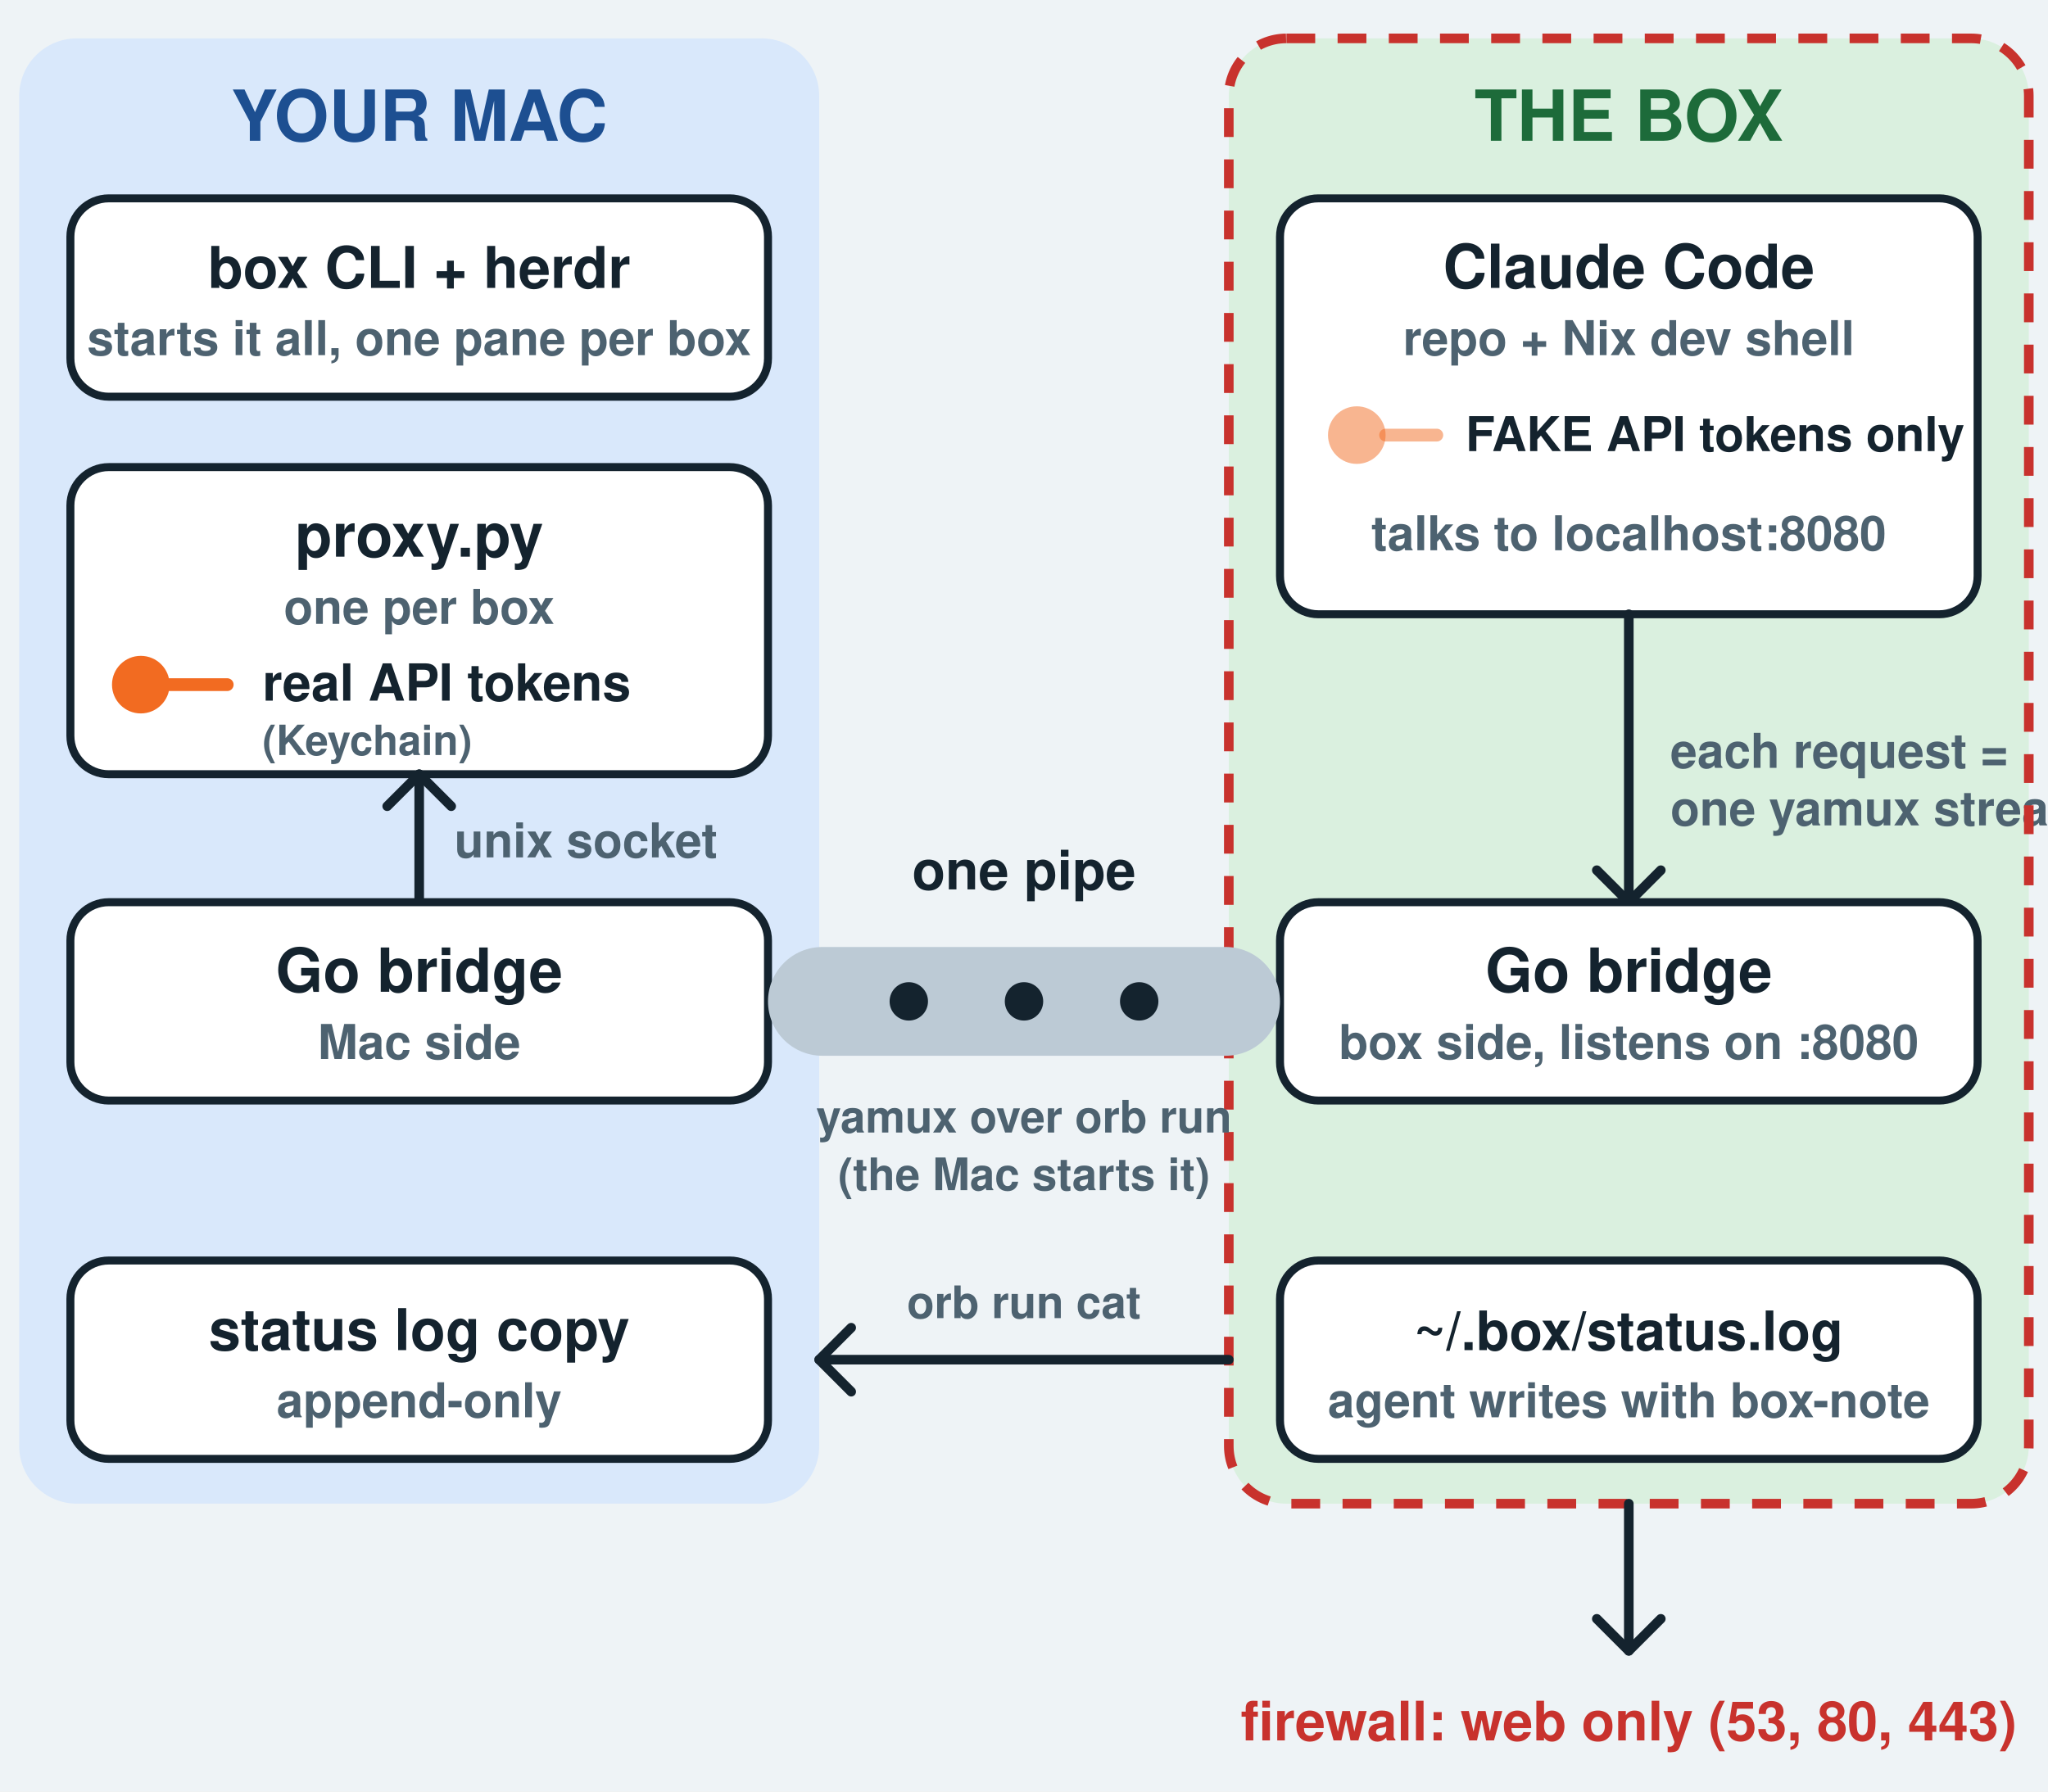
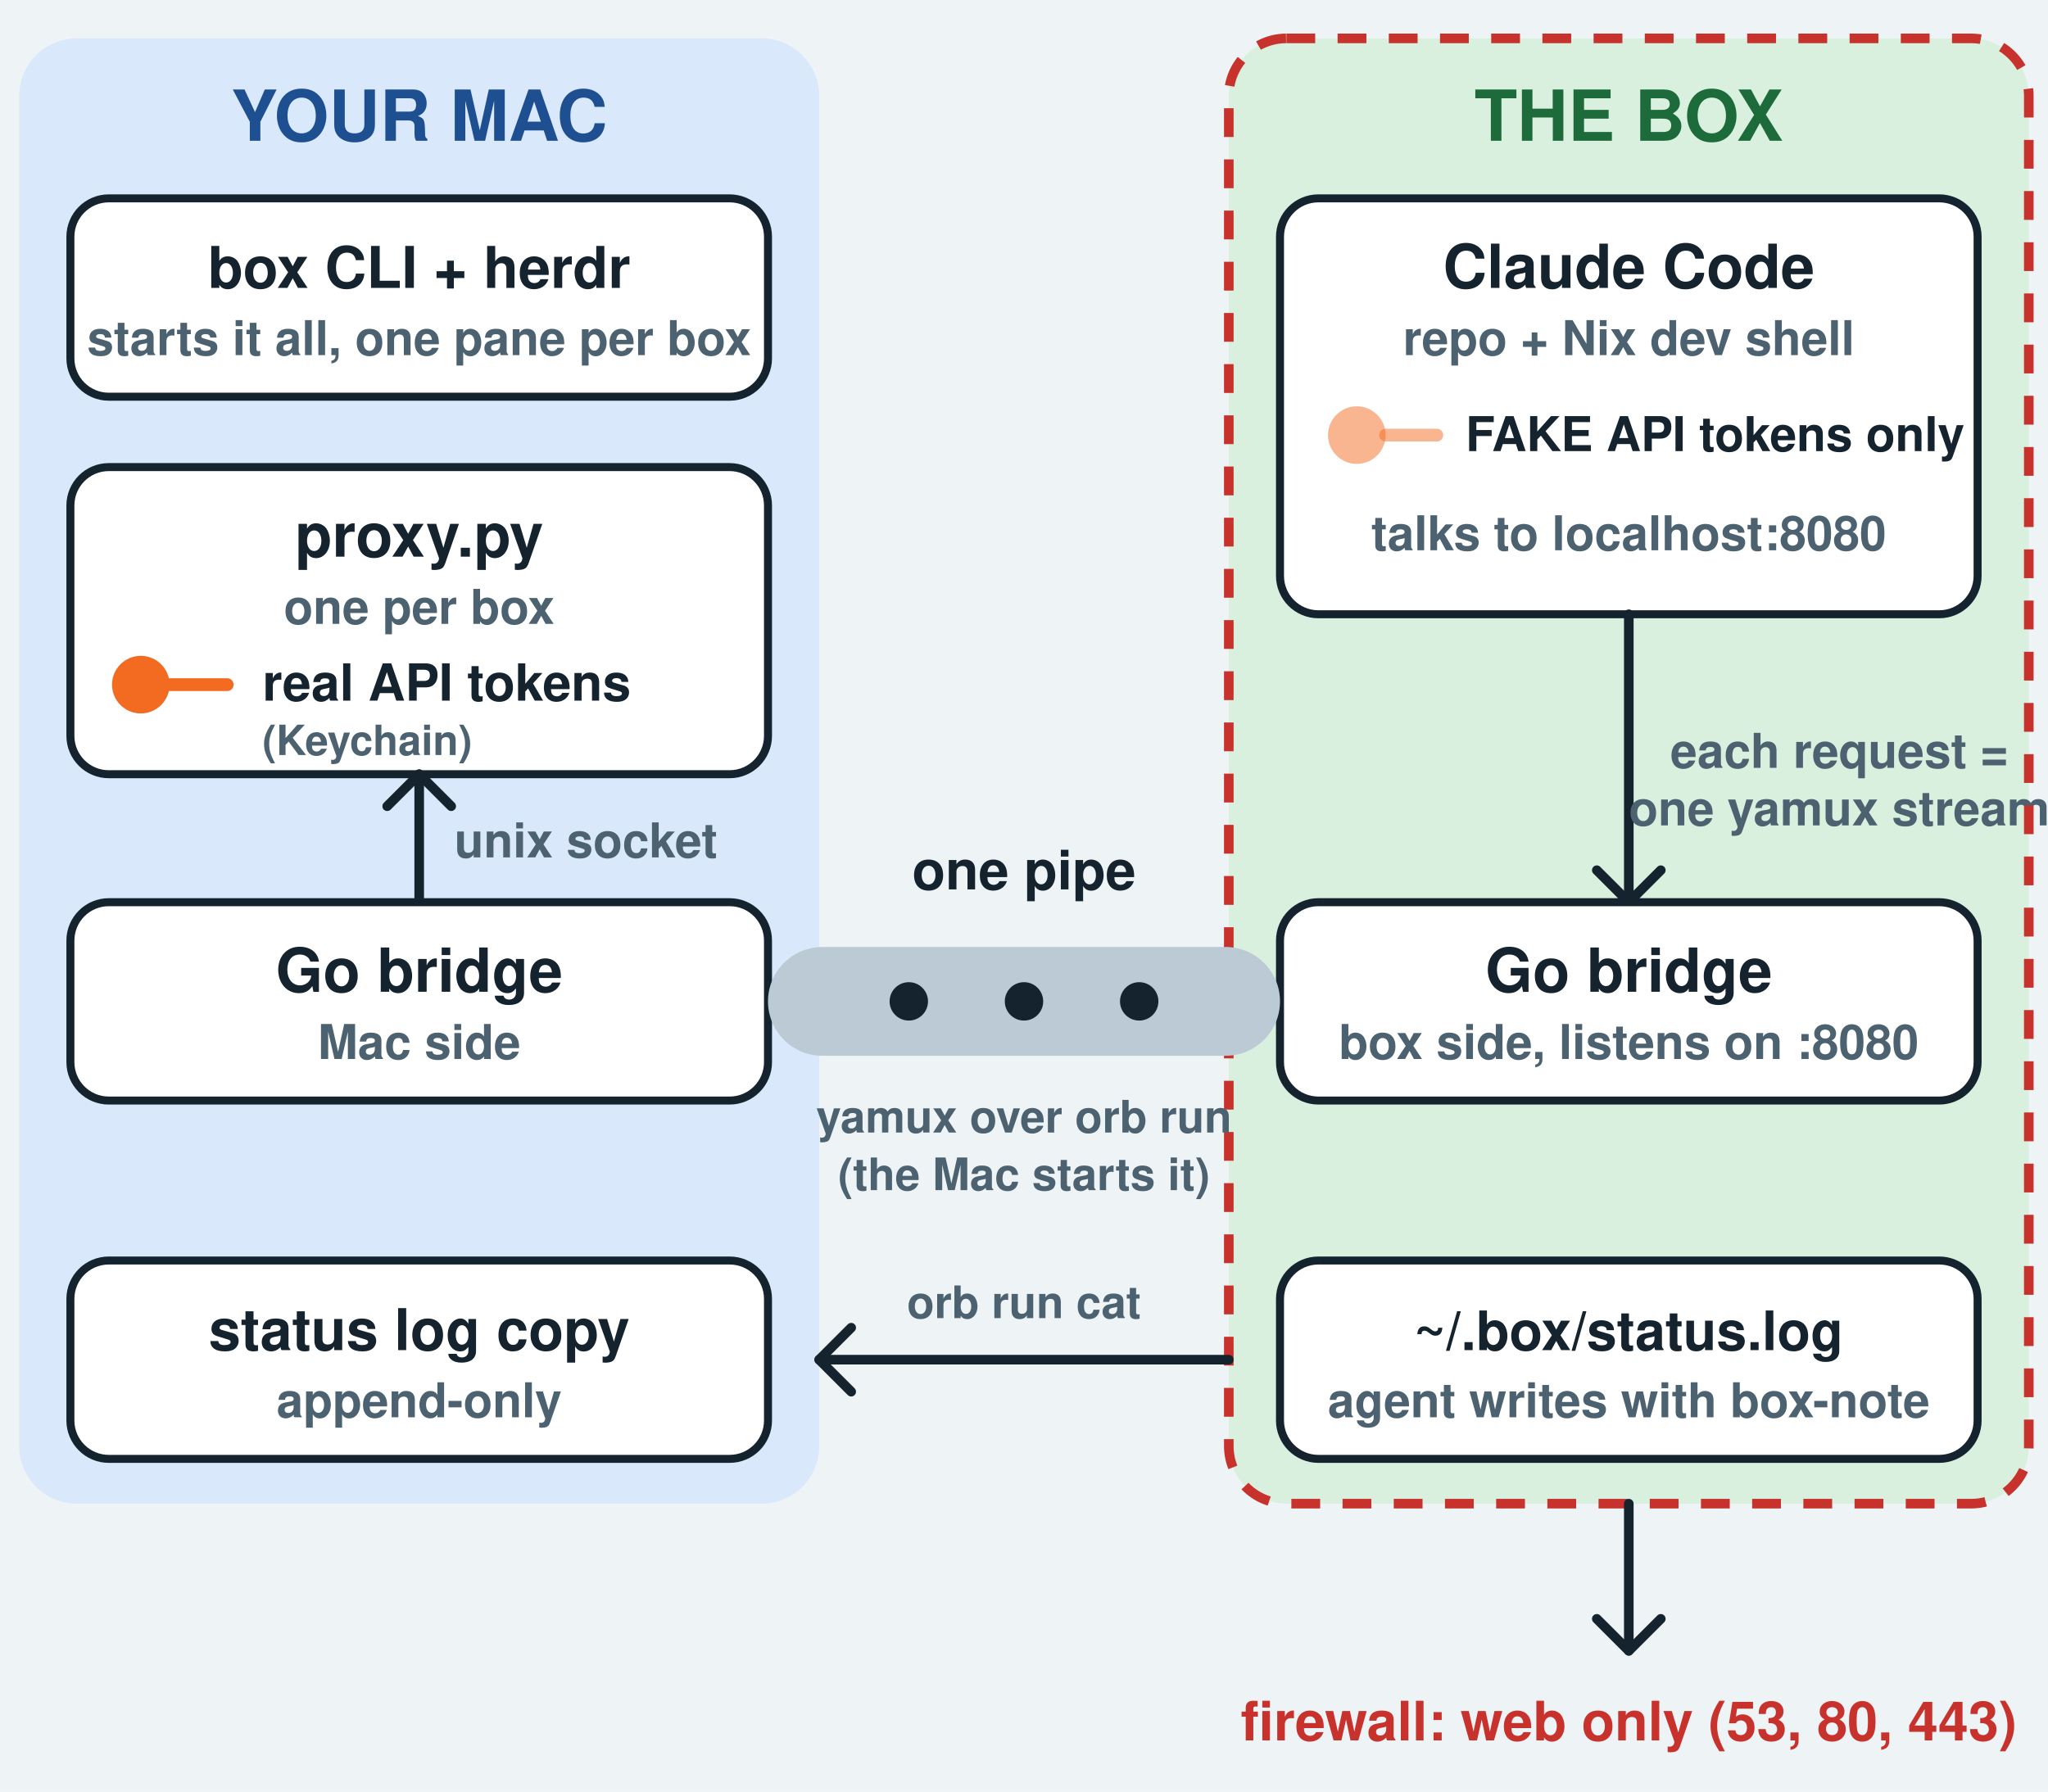
<svg xmlns="http://www.w3.org/2000/svg" viewBox="0 0 640 560" width="640" height="560" role="img" aria-label="Mac on the left holds the proxy, real tokens and the Mac-side bridge. The box on the right holds Claude Code with fake tokens and the box-side bridge. One yamux pipe over orb run joins the bridges. The box firewall allows only ports 53, 80 and 443 out.">
  <style>
text{font-family:Helvetica,Arial,sans-serif;font-weight:600;fill:#14232e}
.d{font-weight:800}.m{fill:#4d6270}
.macbg{fill:#d9e8fb}.boxbg{fill:#daf0df}.tube{fill:#bccad5}
.paper{fill:#fff;stroke:#14232e;stroke-width:2.5}
.ink{stroke:#14232e;fill:none;stroke-width:3;stroke-linecap:round;stroke-linejoin:round}
.dash{stroke:#c8322d;stroke-dasharray:9 7;fill:none;stroke-width:3}
.key{fill:#f26b21}.keyl{stroke:#f26b21;fill:none;stroke-width:4;stroke-linecap:round}
.badge{fill:#14232e}
</style>
  <rect width="640" height="560" fill="#eef3f6" />
  <rect class="macbg" x="6" y="12" width="250" height="458" rx="18" />
  <text class="d" x="131" y="44" text-anchor="middle" font-size="22" style="fill:#1d4f91">YOUR MAC</text>
  <rect class="paper" x="22" y="62" width="218" height="62" rx="12" />
  <text x="131" y="90" text-anchor="middle" font-size="18">box CLI + herdr</text>
  <text class="m" x="131" y="111" text-anchor="middle" font-size="15">starts it all, one pane per box</text>
  <rect class="paper" x="22" y="146" width="218" height="96" rx="12" />
  <text x="131" y="174" text-anchor="middle" font-size="19">proxy.py</text>
  <text class="m" x="131" y="195" text-anchor="middle" font-size="15">one per box</text>
  <circle class="key" cx="44" cy="214" r="9" />
  <path class="keyl" d="M53 214h18" />
  <text x="82" y="219" font-size="16">real API tokens</text>
  <text class="m" x="82" y="236" font-size="13">(Keychain)</text>
  <path class="ink" d="M131 282V242" />
  <path class="ink" d="M121 252l10-10 10 10" />
  <text class="m" x="142" y="268" font-size="15">unix socket</text>
  <rect class="paper" x="22" y="282" width="218" height="62" rx="12" />
  <text x="131" y="310" text-anchor="middle" font-size="19">Go bridge</text>
  <text class="m" x="131" y="331" text-anchor="middle" font-size="15">Mac side</text>
  <rect class="paper" x="22" y="394" width="218" height="62" rx="12" />
  <text x="131" y="422" text-anchor="middle" font-size="18">status log copy</text>
  <text class="m" x="131" y="443" text-anchor="middle" font-size="15">append-only</text>
  <rect class="boxbg" x="384" y="12" width="250" height="458" rx="18" />
  <text class="d" x="509" y="44" text-anchor="middle" font-size="22" style="fill:#1d6b3a">THE BOX</text>
  <rect class="paper" x="400" y="62" width="218" height="130" rx="12" />
  <text x="509" y="90" text-anchor="middle" font-size="19">Claude Code</text>
  <text class="m" x="509" y="111" text-anchor="middle" font-size="15">repo + Nix dev shell</text>
  <circle class="key" cx="424" cy="136" r="9" opacity=".5" />
  <path class="keyl" d="M433 136h16" opacity=".5" />
  <text x="458" y="141" font-size="15">FAKE API tokens only</text>
  <text class="m" x="509" y="172" text-anchor="middle" font-size="15">talks to localhost:8080</text>
  <path class="ink" d="M509 192V282" />
  <path class="ink" d="M499 272l10 10 10-10" />
  <text class="m" x="522" y="240" font-size="15">each request =</text>
-   <text class="m" x="522" y="258" font-size="15">one yamux stream</text>
+   <text class="m" x="509" y="258" font-size="15">one yamux stream</text>
  <rect class="paper" x="400" y="282" width="218" height="62" rx="12" />
  <text x="509" y="310" text-anchor="middle" font-size="19">Go bridge</text>
  <text class="m" x="509" y="331" text-anchor="middle" font-size="15">box side, listens on :8080</text>
  <rect class="paper" x="400" y="394" width="218" height="62" rx="12" />
  <text x="509" y="422" text-anchor="middle" font-size="17">~/.box/status.log</text>
  <text class="m" x="509" y="443" text-anchor="middle" font-size="15">agent writes with box-note</text>
  <rect class="dash" x="384" y="12" width="250" height="458" rx="18" />
  <path class="ink" d="M509 470V516" />
  <path class="ink" d="M499 506l10 10 10-10" />
  <text class="d" x="509" y="544" text-anchor="middle" font-size="17" style="fill:#c8322d">firewall: web only (53, 80, 443)</text>
  <rect class="tube" x="240" y="296" width="160" height="34" rx="17" />
  <circle class="badge" cx="284" cy="313" r="6" />
  <circle class="badge" cx="320" cy="313" r="6" />
  <circle class="badge" cx="356" cy="313" r="6" />
  <text class="d" x="320" y="278" text-anchor="middle" font-size="17">one pipe</text>
  <text class="m" x="320" y="354" text-anchor="middle" font-size="14">yamux over orb run</text>
  <text class="m" x="320" y="372" text-anchor="middle" font-size="14">(the Mac starts it)</text>
  <path class="ink" d="M384 425H256" />
  <path class="ink" d="M266 415l-10 10 10 10" />
  <text class="m" x="320" y="412" text-anchor="middle" font-size="14">orb run cat</text>
</svg>
